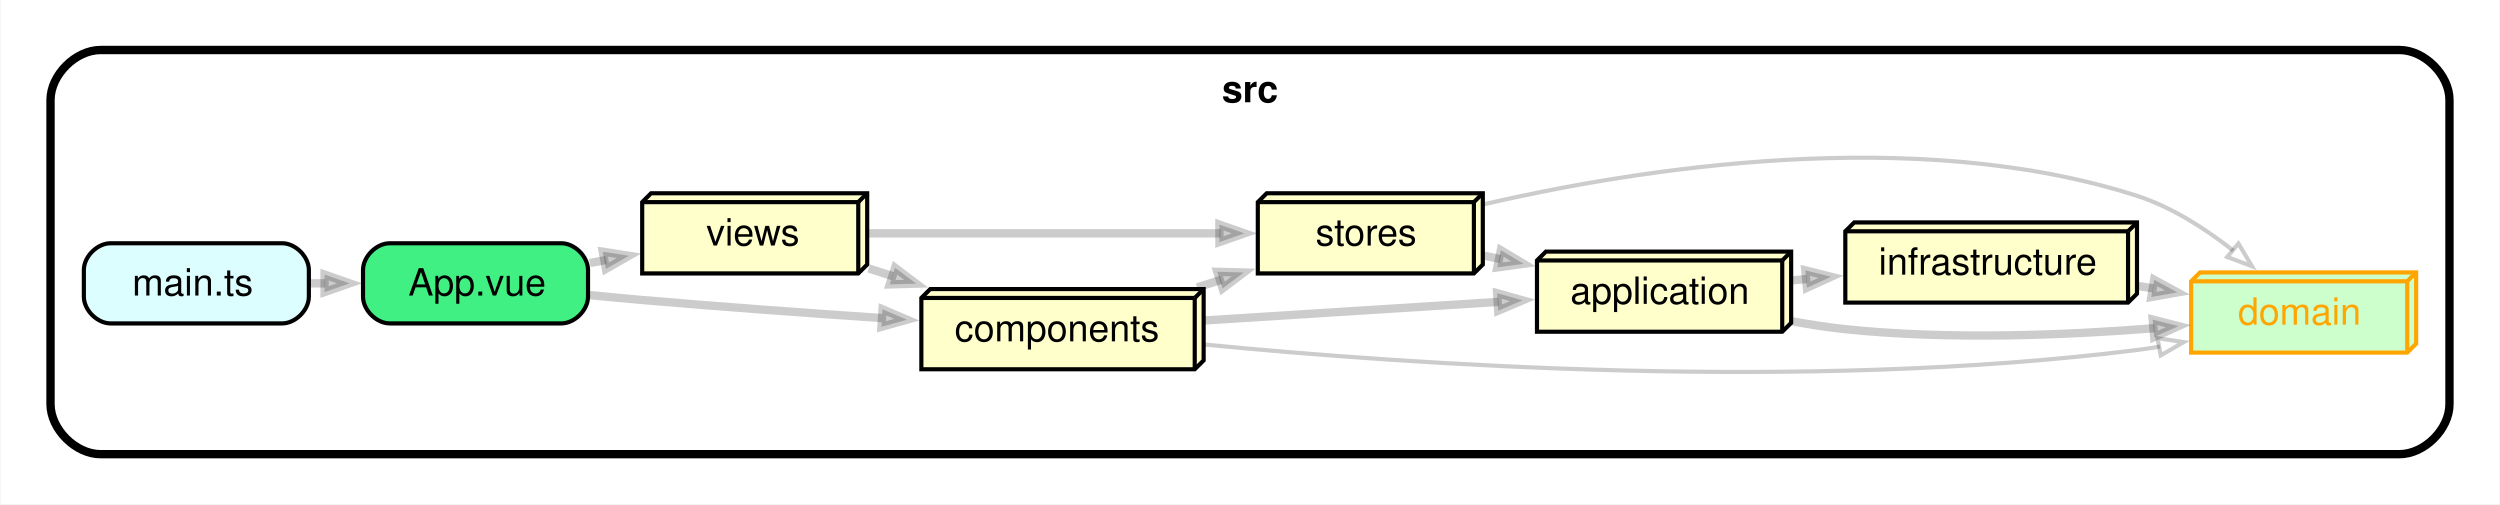
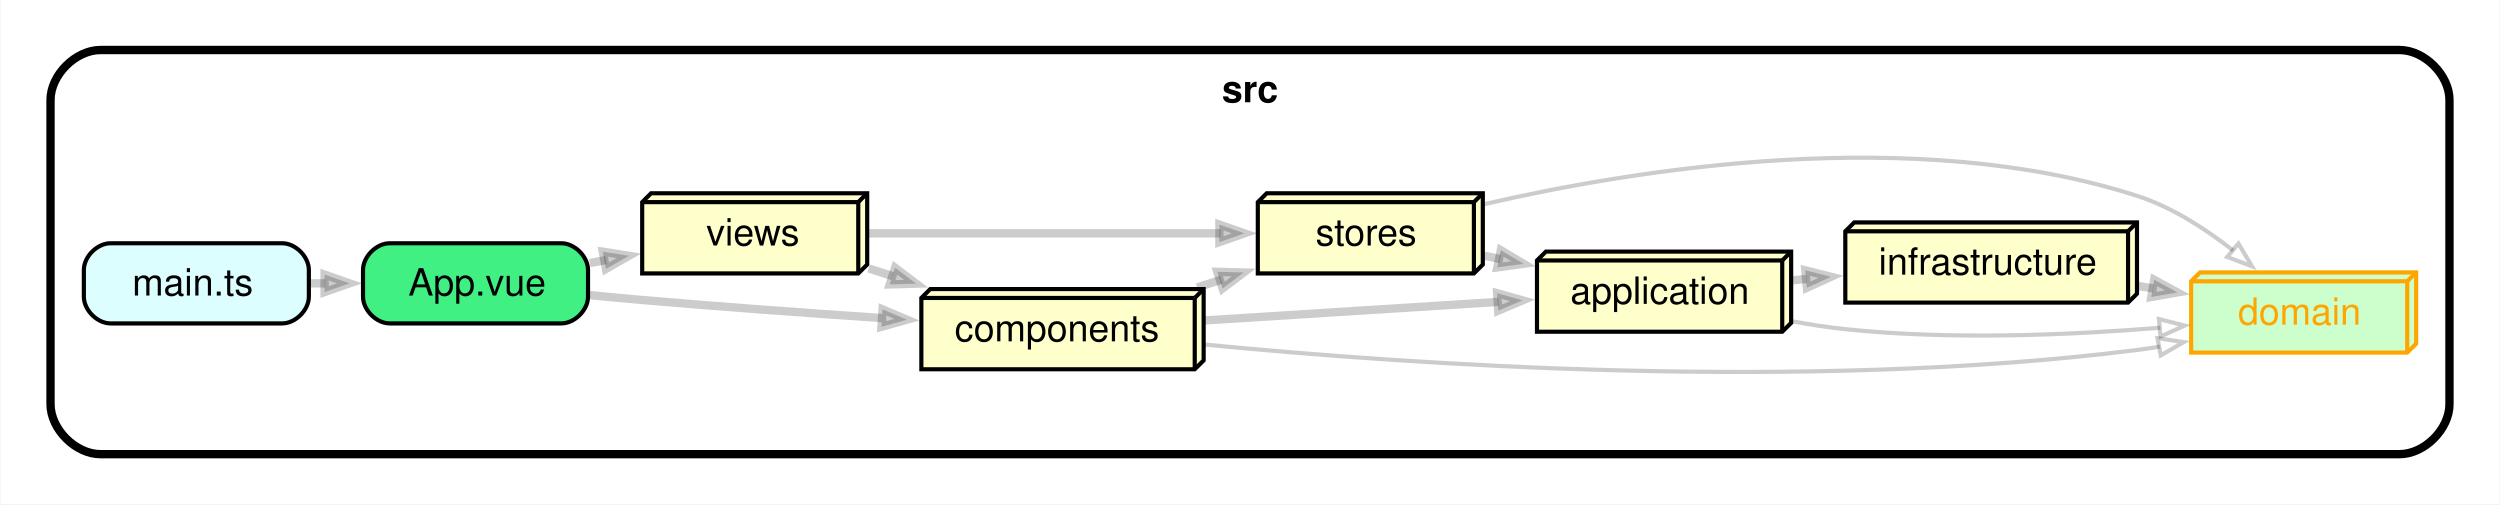
<svg xmlns="http://www.w3.org/2000/svg" xmlns:xlink="http://www.w3.org/1999/xlink" width="600pt" height="121pt" viewBox="0.00 0.00 599.75 121.00">
  <g id="graph0" class="graph" transform="scale(1 1) rotate(0) translate(4 117)">
    <polygon fill="white" stroke="none" points="-4,4 -4,-117 595.75,-117 595.75,4 -4,4" />
    <g id="clust1" class="cluster">
      <path fill="#ffffff" stroke="black" stroke-width="2" d="M20,-8C20,-8 571.75,-8 571.75,-8 577.75,-8 583.75,-14 583.75,-20 583.75,-20 583.75,-93 583.75,-93 583.75,-99 577.75,-105 571.75,-105 571.75,-105 20,-105 20,-105 14,-105 8,-99 8,-93 8,-93 8,-20 8,-20 8,-14 14,-8 20,-8" />
      <text text-anchor="middle" x="295.88" y="-92.45" font-family="Helvetica,sans-Serif" font-weight="bold" font-size="9.00">src</text>
    </g>
    <g id="node1" class="node">
      <g id="a_node1">
        <a xlink:href="src/App.vue" xlink:title="App.vue">
          <path fill="#41f083" stroke="black" d="M130.58,-58.62C130.58,-58.62 89.42,-58.62 89.42,-58.62 86.21,-58.62 83,-55.42 83,-52.21 83,-52.21 83,-45.79 83,-45.79 83,-42.58 86.21,-39.38 89.42,-39.38 89.42,-39.38 130.58,-39.38 130.58,-39.38 133.79,-39.38 137,-42.58 137,-45.79 137,-45.79 137,-52.21 137,-52.21 137,-55.42 133.79,-58.62 130.58,-58.62" />
          <text text-anchor="start" x="93.88" y="-46.08" font-family="Helvetica,sans-Serif" font-size="9.00">App.vue</text>
        </a>
      </g>
    </g>
    <g id="node2" class="node">
      <g id="a_node2">
        <a xlink:href="src/components" xlink:title="components">
          <polygon fill="#ffffcc" stroke="black" points="284.75,-47.62 219.14,-47.62 217,-45.49 217,-28.38 282.61,-28.38 284.75,-30.51 284.75,-47.62" />
          <polyline fill="none" stroke="black" points="282.61,-45.49 217,-45.49" />
          <polyline fill="none" stroke="black" points="282.61,-45.49 282.61,-28.38" />
          <polyline fill="none" stroke="black" points="282.61,-45.49 284.75,-47.62" />
          <text text-anchor="start" x="225" y="-35.08" font-family="Helvetica,sans-Serif" font-size="9.00">components</text>
        </a>
      </g>
    </g>
    <g id="edge1" class="edge">
      <path fill="none" stroke="#000000" stroke-width="2" stroke-opacity="0.2" d="M137.42,-46.17C141.63,-45.76 145.93,-45.35 150,-45 168.88,-43.37 189.78,-41.86 207.57,-40.66" />
      <polygon fill="#000000" fill-opacity="0.2" stroke="#000000" stroke-width="2" stroke-opacity="0.2" points="207.69,-42.76 213.54,-40.27 207.42,-38.57 207.69,-42.76" />
    </g>
    <g id="node3" class="node">
      <g id="a_node3">
        <a xlink:href="src/views" xlink:title="views">
          <polygon fill="#ffffcc" stroke="black" points="204,-70.62 152.14,-70.62 150,-68.49 150,-51.38 201.86,-51.38 204,-53.51 204,-70.62" />
          <polyline fill="none" stroke="black" points="201.86,-68.49 150,-68.49" />
          <polyline fill="none" stroke="black" points="201.86,-68.49 201.86,-51.38" />
          <polyline fill="none" stroke="black" points="201.86,-68.49 204,-70.62" />
          <text text-anchor="start" x="165.38" y="-58.08" font-family="Helvetica,sans-Serif" font-size="9.00">views</text>
        </a>
      </g>
    </g>
    <g id="edge2" class="edge">
      <path fill="none" stroke="#000000" stroke-width="2" stroke-opacity="0.2" d="M137.44,-53.88C138.71,-54.12 140,-54.35 141.29,-54.59" />
      <polygon fill="#000000" fill-opacity="0.2" stroke="#000000" stroke-width="2" stroke-opacity="0.2" points="140.54,-56.59 146.82,-55.61 141.3,-52.46 140.54,-56.59" />
    </g>
    <g id="node4" class="node">
      <g id="a_node4">
        <a xlink:href="src/application" xlink:title="application">
          <polygon fill="#ffffcc" stroke="black" points="425.75,-56.62 366.89,-56.62 364.75,-54.49 364.75,-37.38 423.61,-37.38 425.75,-39.51 425.75,-56.62" />
          <polyline fill="none" stroke="black" points="423.61,-54.49 364.75,-54.49" />
          <polyline fill="none" stroke="black" points="423.61,-54.49 423.61,-37.38" />
          <polyline fill="none" stroke="black" points="423.61,-54.49 425.75,-56.62" />
          <text text-anchor="start" x="372.75" y="-44.08" font-family="Helvetica,sans-Serif" font-size="9.00">application</text>
        </a>
      </g>
    </g>
    <g id="edge5" class="edge">
      <path fill="none" stroke="#000000" stroke-width="2" stroke-opacity="0.2" d="M284.9,-40.09C305.98,-41.42 333.4,-43.15 355.51,-44.55" />
      <polygon fill="#000000" fill-opacity="0.2" stroke="#000000" stroke-width="2" stroke-opacity="0.2" points="355.18,-46.63 361.3,-44.92 355.44,-42.44 355.18,-46.63" />
    </g>
    <g id="node5" class="node">
      <g id="a_node5">
        <a xlink:href="src/domain" xlink:title="no-orphans">
          <polygon fill="#ccffcc" stroke="orange" points="575.75,-51.62 523.89,-51.62 521.75,-49.49 521.75,-32.38 573.61,-32.38 575.75,-34.51 575.75,-51.62" />
          <polyline fill="none" stroke="orange" points="573.61,-49.49 521.75,-49.49" />
          <polyline fill="none" stroke="orange" points="573.61,-49.49 573.61,-32.38" />
          <polyline fill="none" stroke="orange" points="573.61,-49.49 575.75,-51.62" />
          <text text-anchor="start" x="533" y="-39.08" font-family="Helvetica,sans-Serif" font-size="9.00" fill="orange">domain</text>
        </a>
      </g>
    </g>
    <g id="edge7" class="edge">
      <path fill="none" stroke="#000000" stroke-opacity="0.2" d="M284.88,-34.32C333.93,-29.54 428.87,-22.93 508.75,-33 510.56,-33.23 512.41,-33.5 514.27,-33.82" />
      <polygon fill="none" stroke="#000000" stroke-opacity="0.2" points="513.67,-35.84 519.96,-34.89 514.45,-31.71 513.67,-35.84" />
    </g>
    <g id="node7" class="node">
      <g id="a_node7">
        <a xlink:href="src/stores" xlink:title="stores">
          <polygon fill="#ffffcc" stroke="black" points="351.75,-70.62 299.89,-70.62 297.75,-68.49 297.75,-51.38 349.61,-51.38 351.75,-53.51 351.75,-70.62" />
          <polyline fill="none" stroke="black" points="349.61,-68.49 297.75,-68.49" />
          <polyline fill="none" stroke="black" points="349.61,-68.49 349.61,-51.38" />
          <polyline fill="none" stroke="black" points="349.61,-68.49 351.75,-70.62" />
          <text text-anchor="start" x="311.62" y="-58.08" font-family="Helvetica,sans-Serif" font-size="9.00">stores</text>
        </a>
      </g>
    </g>
    <g id="edge6" class="edge">
      <path fill="none" stroke="#000000" stroke-width="2" stroke-opacity="0.2" d="M283.19,-48.02C285.1,-48.63 287.02,-49.25 288.94,-49.86" />
      <polygon fill="#000000" fill-opacity="0.2" stroke="#000000" stroke-width="2" stroke-opacity="0.2" points="288.02,-51.77 294.37,-51.6 289.3,-47.77 288.02,-51.77" />
    </g>
    <g id="edge12" class="edge">
      <path fill="none" stroke="#000000" stroke-width="2" stroke-opacity="0.2" d="M204.36,-52.57C206.24,-51.96 208.17,-51.35 210.11,-50.72" />
      <polygon fill="#000000" fill-opacity="0.2" stroke="#000000" stroke-width="2" stroke-opacity="0.2" points="210.69,-52.74 215.76,-48.92 209.41,-48.74 210.69,-52.74" />
    </g>
    <g id="edge13" class="edge">
      <path fill="none" stroke="#000000" stroke-width="2" stroke-opacity="0.2" d="M204.39,-61C228.02,-61 262.84,-61 288.78,-61" />
      <polygon fill="#000000" fill-opacity="0.2" stroke="#000000" stroke-width="2" stroke-opacity="0.2" points="288.53,-63.1 294.53,-61 288.53,-58.9 288.53,-63.1" />
    </g>
    <g id="edge3" class="edge">
-       <path fill="none" stroke="#000000" stroke-width="2" stroke-opacity="0.2" d="M425.85,-39.91C430.15,-39.12 434.55,-38.44 438.75,-38 463.47,-35.41 491.49,-36.53 512.93,-38.23" />
-       <polygon fill="#000000" fill-opacity="0.2" stroke="#000000" stroke-width="2" stroke-opacity="0.2" points="512.52,-40.3 518.68,-38.73 512.88,-36.12 512.52,-40.3" />
+       <path fill="none" stroke="#000000" stroke-opacity="0.2" d="M425.85,-39.91C430.15,-39.12 434.55,-38.44 438.75,-38 464.02,-35.35 492.75,-36.58 514.36,-38.35" />
+       <polygon fill="none" stroke="#000000" stroke-opacity="0.2" points="514.02,-40.43 520.18,-38.86 514.39,-36.24 514.02,-40.43" />
    </g>
    <g id="node6" class="node">
      <g id="a_node6">
        <a xlink:href="src/infrastructure" xlink:title="infrastructure">
          <polygon fill="#ffffcc" stroke="black" points="508.75,-63.62 440.89,-63.62 438.75,-61.49 438.75,-44.38 506.61,-44.38 508.75,-46.51 508.75,-63.62" />
          <polyline fill="none" stroke="black" points="506.61,-61.49 438.75,-61.49" />
          <polyline fill="none" stroke="black" points="506.61,-61.49 506.61,-44.38" />
          <polyline fill="none" stroke="black" points="506.61,-61.49 508.75,-63.62" />
          <text text-anchor="start" x="446.75" y="-51.08" font-family="Helvetica,sans-Serif" font-size="9.00">infrastructure</text>
        </a>
      </g>
    </g>
    <g id="edge4" class="edge">
      <path fill="none" stroke="#000000" stroke-width="2" stroke-opacity="0.2" d="M426.05,-49.73C427.18,-49.83 428.32,-49.93 429.47,-50.04" />
      <polygon fill="#000000" fill-opacity="0.2" stroke="#000000" stroke-width="2" stroke-opacity="0.2" points="429.15,-52.12 435.32,-50.57 429.53,-47.94 429.15,-52.12" />
    </g>
    <g id="edge8" class="edge">
      <path fill="none" stroke="#000000" stroke-width="2" stroke-opacity="0.2" d="M509.11,-48.35C510.28,-48.16 511.45,-47.97 512.61,-47.78" />
      <polygon fill="#000000" fill-opacity="0.2" stroke="#000000" stroke-width="2" stroke-opacity="0.2" points="512.87,-49.86 518.45,-46.82 512.19,-45.72 512.87,-49.86" />
    </g>
    <g id="edge10" class="edge">
      <path fill="none" stroke="#000000" stroke-width="2" stroke-opacity="0.2" d="M352.04,-55.63C353.31,-55.37 354.6,-55.1 355.9,-54.84" />
      <polygon fill="#000000" fill-opacity="0.2" stroke="#000000" stroke-width="2" stroke-opacity="0.2" points="356.07,-56.95 361.53,-53.69 355.23,-52.83 356.07,-56.95" />
    </g>
    <g id="edge11" class="edge">
      <path fill="none" stroke="#000000" stroke-opacity="0.2" d="M351.96,-67.97C388.19,-76.34 455.15,-87.25 508.75,-70 517.13,-67.3 525.24,-62.06 531.87,-56.84" />
      <polygon fill="none" stroke="#000000" stroke-opacity="0.2" points="533.1,-58.55 536.35,-53.09 530.4,-55.33 533.1,-58.55" />
    </g>
    <g id="node8" class="node">
      <g id="a_node8">
        <a xlink:href="src/main.ts" xlink:title="main.ts">
          <path fill="#ddfeff" stroke="black" d="M63.58,-58.62C63.58,-58.62 22.42,-58.62 22.42,-58.62 19.21,-58.62 16,-55.42 16,-52.21 16,-52.21 16,-45.79 16,-45.79 16,-42.58 19.21,-39.38 22.42,-39.38 22.42,-39.38 63.58,-39.38 63.58,-39.38 66.79,-39.38 70,-42.58 70,-45.79 70,-45.79 70,-52.21 70,-52.21 70,-55.42 66.79,-58.62 63.58,-58.62" />
          <text text-anchor="start" x="27.62" y="-46.08" font-family="Helvetica,sans-Serif" font-size="9.00">main.ts</text>
        </a>
      </g>
    </g>
    <g id="edge9" class="edge">
      <path fill="none" stroke="#000000" stroke-width="2" stroke-opacity="0.2" d="M70.44,-49C71.58,-49 72.74,-49 73.9,-49" />
      <polygon fill="#000000" fill-opacity="0.2" stroke="#000000" stroke-width="2" stroke-opacity="0.2" points="73.77,-51.1 79.77,-49 73.77,-46.9 73.77,-51.1" />
    </g>
  </g>
</svg>
